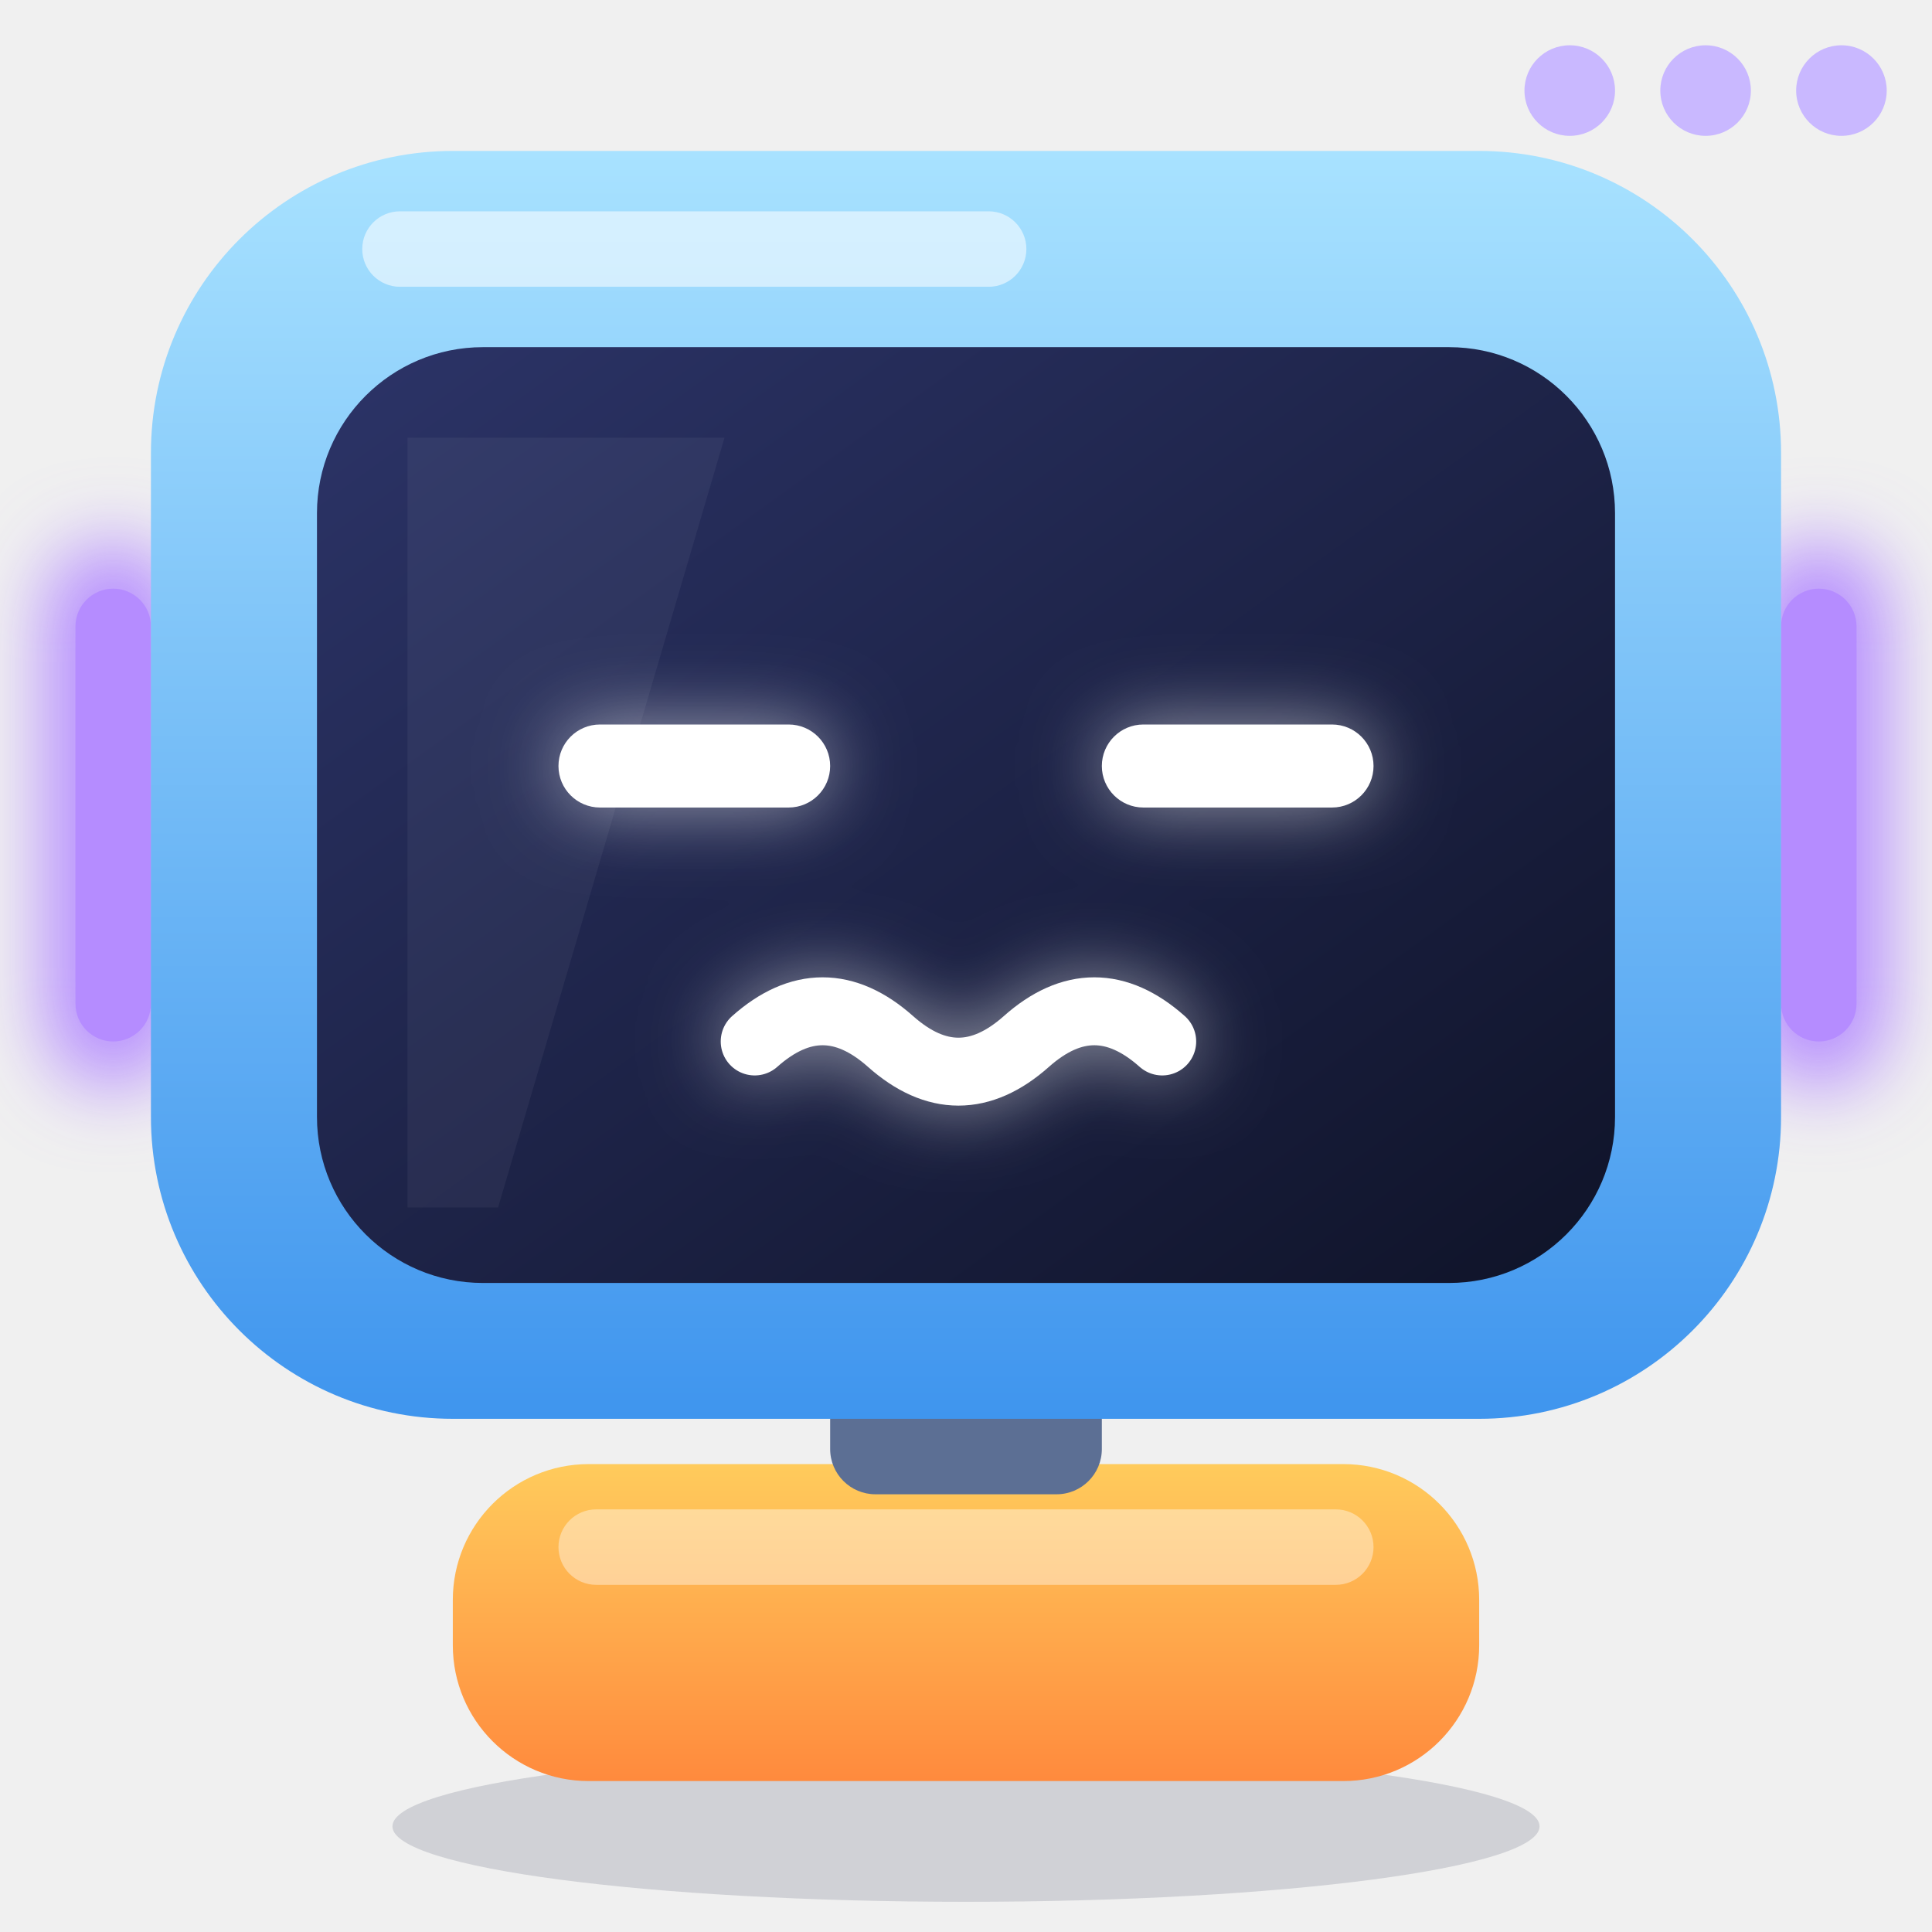
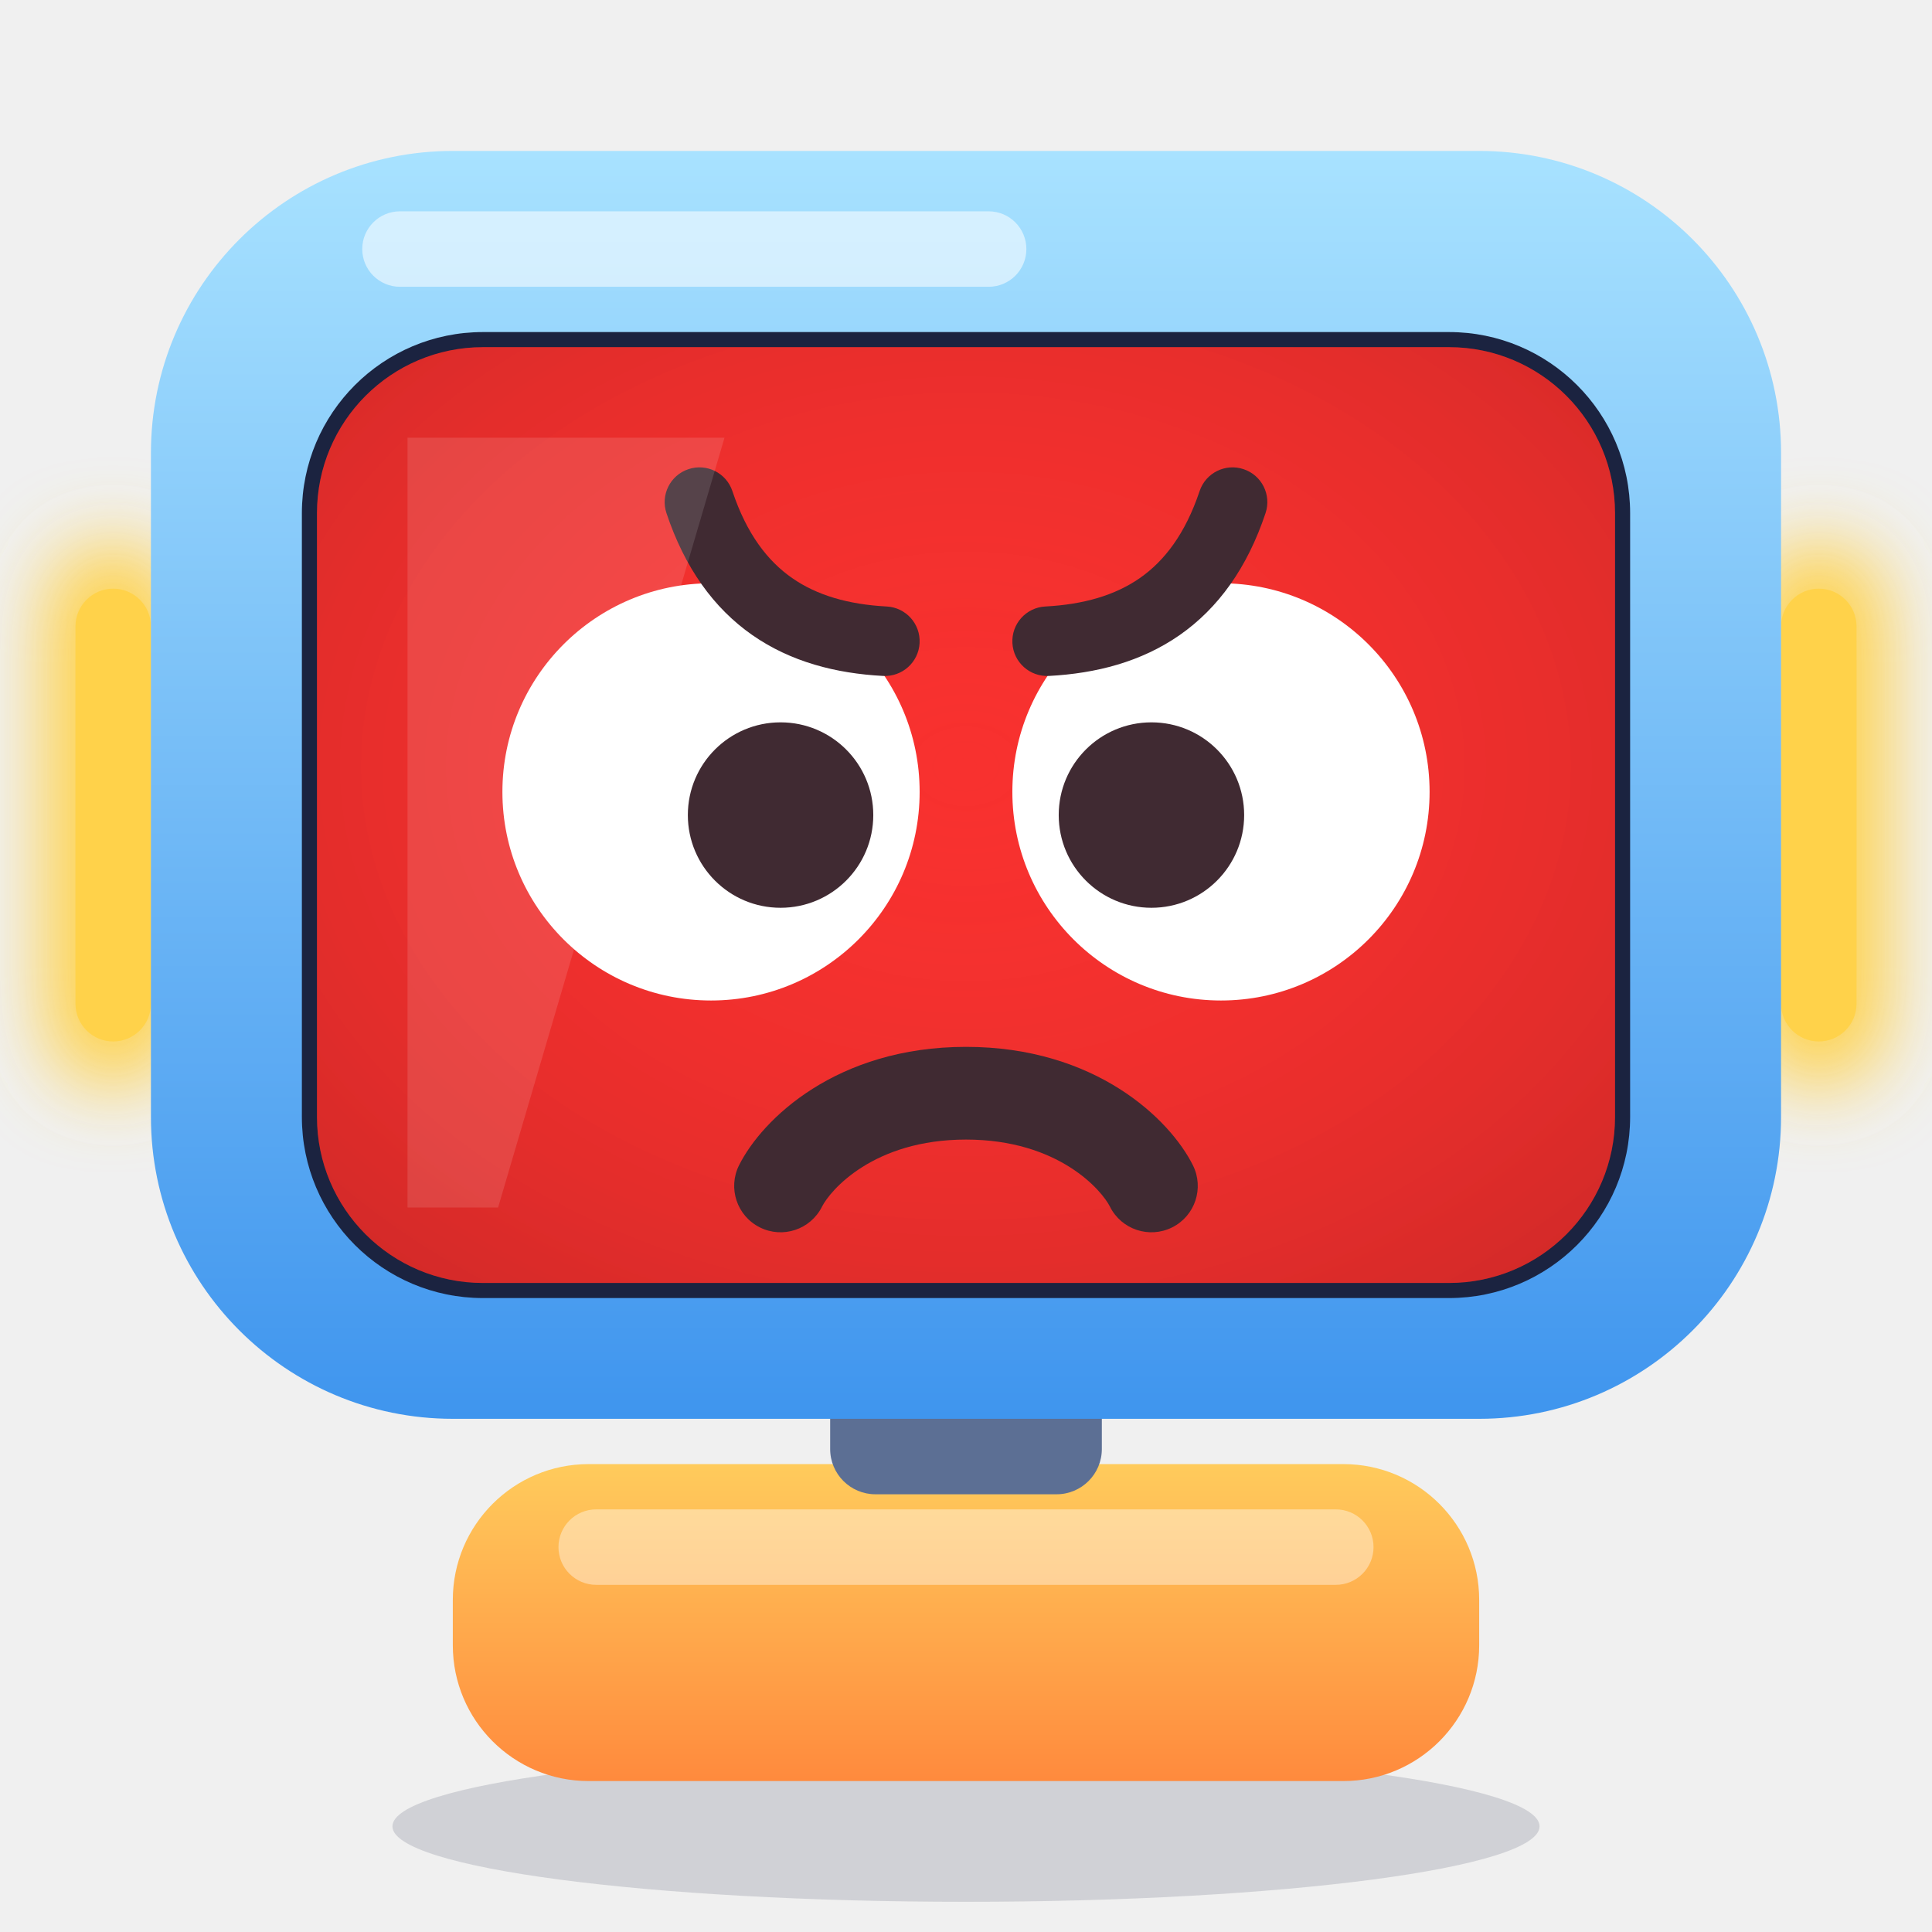
<svg xmlns="http://www.w3.org/2000/svg" viewBox="0 0 128 128">
  <defs>
    <linearGradient id="shell" x1="0" y1="0" x2="0" y2="1">
      <stop offset="0" stop-color="#a8e2ff" />
      <stop offset="1" stop-color="#3f95ee" />
-     </linearGradient>
-     <linearGradient id="screen" x1="0" y1="0" x2="1" y2="1">
-       <stop offset="0" stop-color="#2c3468" />
-       <stop offset="1" stop-color="#0f1328" />
    </linearGradient>
    <linearGradient id="base" x1="0" y1="0" x2="0" y2="1">
      <stop offset="0" stop-color="#ffcb5c" />
      <stop offset="1" stop-color="#ff8a3d" />
    </linearGradient>
    <filter id="glow" x="-1" y="-1" width="3" height="3">
      <feGaussianBlur stdDeviation="2.5" />
    </filter>
+     <clipPath id="screen-shape" clipPathUnits="userSpaceOnUse">
+       <rect x="21" y="23" width="86" height="62" rx="11" />
+     </clipPath>
  </defs>
  <ellipse cx="64" cy="121" rx="38" ry="5" fill="#1b2340" opacity=".15" />
  <rect x="30" y="97" width="68" height="21" rx="9" fill="url(#base)" />
  <rect x="37" y="100" width="54" height="5" rx="2.5" fill="#fff" opacity=".4" />
  <rect x="55" y="88" width="18" height="11" rx="3" fill="#5c6f94" />
-   <rect x="3" y="36" width="9" height="36" rx="4.5" fill="#b58cff" filter="url(#glow)" />
-   <rect x="116" y="36" width="9" height="36" rx="4.5" fill="#b58cff" filter="url(#glow)" />
-   <rect x="5" y="39" width="5" height="30" rx="2.5" fill="#b58cff" />
-   <rect x="118" y="39" width="5" height="30" rx="2.5" fill="#b58cff" />
+   <rect x="3" y="36" width="9" height="36" rx="4.5" fill="#ffd24a" filter="url(#glow)" />
+   <rect x="116" y="36" width="9" height="36" rx="4.5" fill="#ffd24a" filter="url(#glow)" />
+   <rect x="5" y="39" width="5" height="30" rx="2.5" fill="#ffd24a" />
+   <rect x="118" y="39" width="5" height="30" rx="2.5" fill="#ffd24a" />
  <rect x="10" y="10" width="108" height="84" rx="20" fill="url(#shell)" />
  <rect x="24" y="14" width="44" height="5" rx="2.5" fill="#fff" opacity=".55" />
-   <rect x="21" y="23" width="86" height="62" rx="11" fill="url(#screen)" />
-   <path d="M27 29 H48 L33 80 H27 Z" fill="#fff" opacity=".05" />
-   <g filter="url(#glow)" opacity=".55">
-     <rect x="37" y="48" width="18" height="5.5" rx="2.75" fill="#fff" />
-     <rect x="73" y="48" width="18" height="5.5" rx="2.75" fill="#fff" />
-     <path d="M50 69 q4.5 -4 9 0 t9 0 t9 0" stroke="#fff" stroke-width="4.5" stroke-linecap="round" stroke-linejoin="round" fill="none" />
-   </g>
-   <rect x="37" y="48" width="18" height="5.5" rx="2.75" fill="#fff" />
-   <rect x="73" y="48" width="18" height="5.5" rx="2.75" fill="#fff" />
-   <path d="M50 69 q4.5 -4 9 0 t9 0 t9 0" stroke="#fff" stroke-width="4.5" stroke-linecap="round" stroke-linejoin="round" fill="none" />
-   <circle cx="104" cy="6" r="3" fill="#c9b8ff" />
-   <circle cx="113" cy="6" r="3" fill="#c9b8ff" />
-   <circle cx="122" cy="6" r="3" fill="#c9b8ff" />
+   <rect x="20" y="22" width="88" height="64" rx="12" fill="#1b2340" />
+   <svg x="21" y="23" width="86" height="62" viewBox="2 6.5 28 21" preserveAspectRatio="xMidYMid slice" clip-path="url(#screen-shape)">
+     <defs>
+       <radialGradient id="skin" cx="50%" cy="45%" r="75%">
+         <stop offset="0" stop-color="#F8312F" stop-opacity="0" />
+         <stop offset="1" stop-color="#000" stop-opacity=".18" />
+       </radialGradient>
+     </defs>
+     <rect x="2" y="6.5" width="28" height="21" fill="#F8312F" />
+     <rect x="2" y="6.5" width="28" height="21" fill="url(#skin)" />
+     <path d="M10.5 21C12.985 21 15 18.985 15 16.5C15 14.015 12.985 12 10.5 12C8.015 12 6 14.015 6 16.5C6 18.985 8.015 21 10.5 21Z" fill="white" />
+     <path d="M21.5 21C23.985 21 26 18.985 26 16.5C26 14.015 23.985 12 21.5 12C19.015 12 17 14.015 17 16.5C17 18.985 19.015 21 21.5 21Z" fill="white" />
+     <path d="M14.29 12.501C14.704 12.523 15.021 12.876 14.999 13.29C14.977 13.704 14.624 14.021 14.21 13.999C13.193 13.945 12.221 13.695 11.393 13.119C10.558 12.537 9.933 11.667 9.539 10.488C9.407 10.095 9.619 9.67 10.012 9.539C10.405 9.407 10.83 9.619 10.961 10.012C11.271 10.94 11.723 11.521 12.25 11.888C12.785 12.26 13.461 12.457 14.29 12.501Z" fill="#402A32" />
+     <path d="M17.71 12.501C17.296 12.523 16.979 12.876 17.001 13.29C17.023 13.704 17.376 14.021 17.79 13.999C18.807 13.945 19.779 13.695 20.607 13.119C21.442 12.537 22.067 11.667 22.461 10.488C22.593 10.095 22.381 9.67 21.988 9.539C21.595 9.407 21.17 9.619 21.039 10.012C20.728 10.94 20.276 11.521 19.75 11.888C19.215 12.26 18.539 12.457 17.71 12.501Z" fill="#402A32" />
+     <path d="M16 24C13.995 24 13.066 25.104 12.894 25.447C12.647 25.941 12.047 26.141 11.553 25.894C11.059 25.647 10.858 25.047 11.105 24.553C11.601 23.562 13.205 22 16 22C18.795 22 20.399 23.562 20.894 24.553C21.141 25.047 20.941 25.647 20.447 25.894C19.953 26.141 19.352 25.941 19.105 25.447C18.934 25.104 18.005 24 16 24Z" fill="#402A32" />
+     <path d="M14 17C14 18.105 13.105 19 12 19C10.895 19 10 18.105 10 17C10 15.895 10.895 15 12 15C13.105 15 14 15.895 14 17Z" fill="#402A32" />
+     <path d="M22 17C22 18.105 21.105 19 20 19C18.895 19 18 18.105 18 17C18 15.895 18.895 15 20 15C21.105 15 22 15.895 22 17Z" fill="#402A32" />
+   </svg>
+   <path d="M27 29 H48 L33 80 H27 Z" fill="#fff" opacity=".12" />
</svg>
